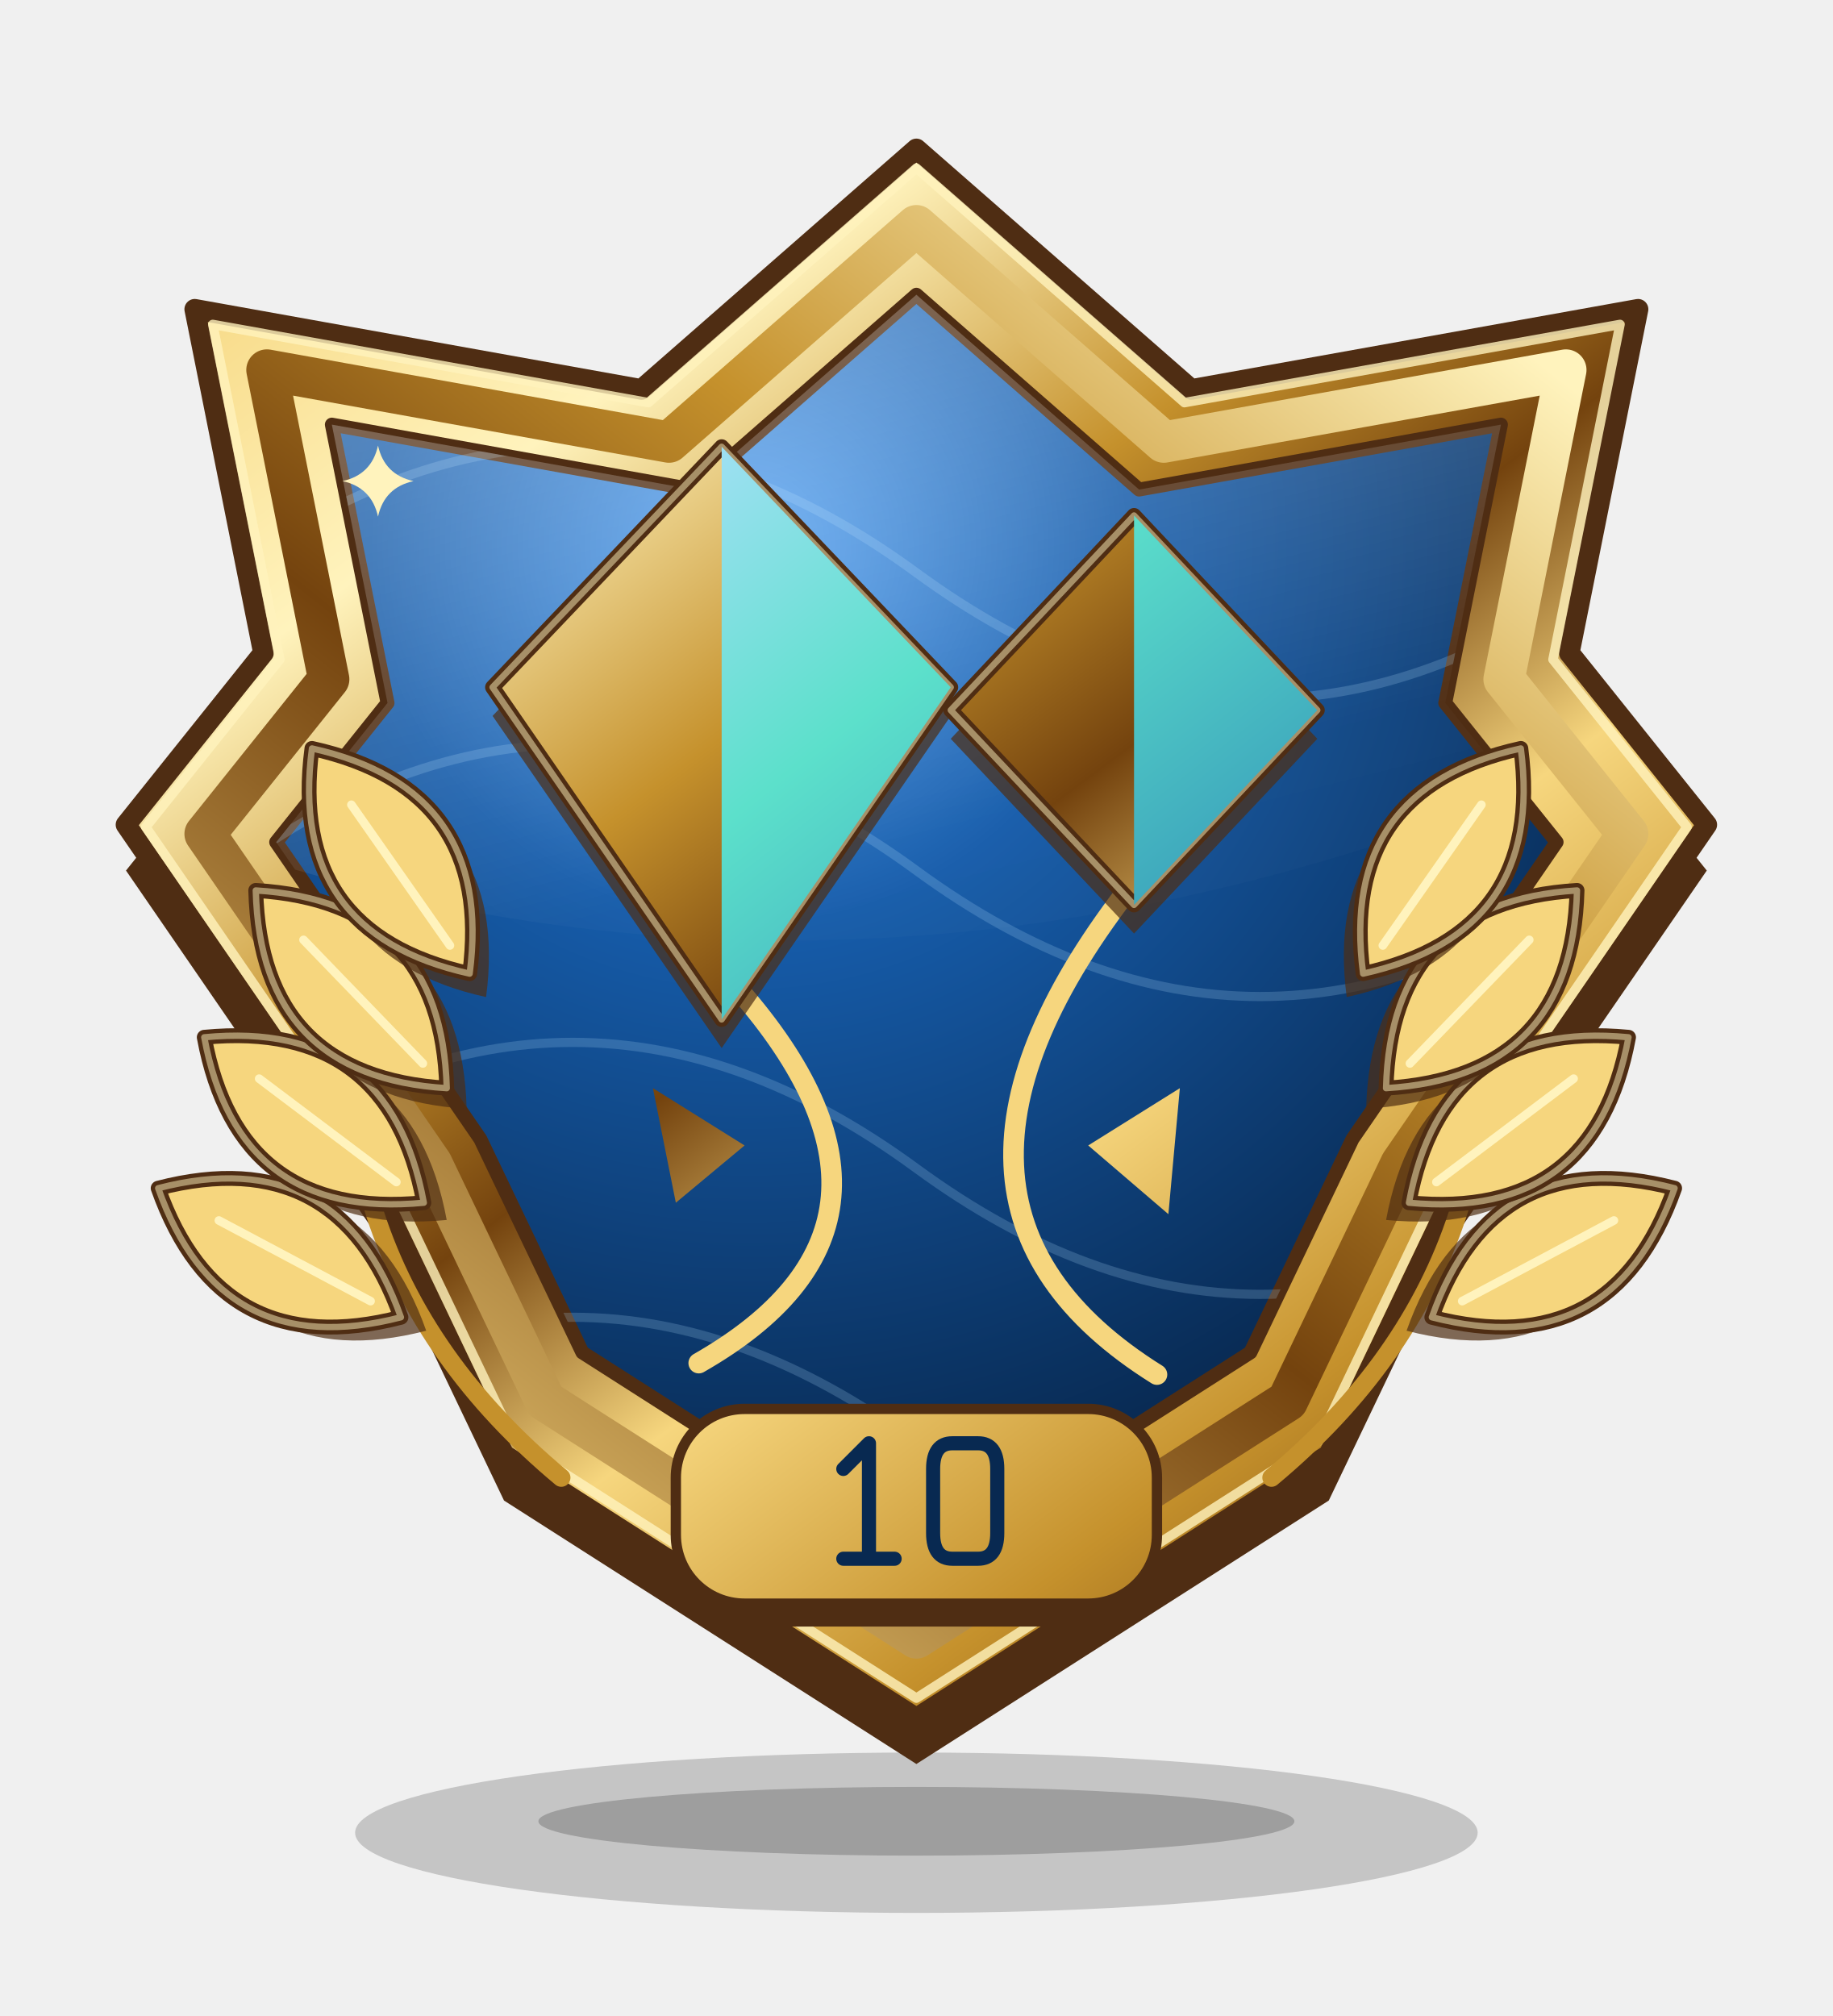
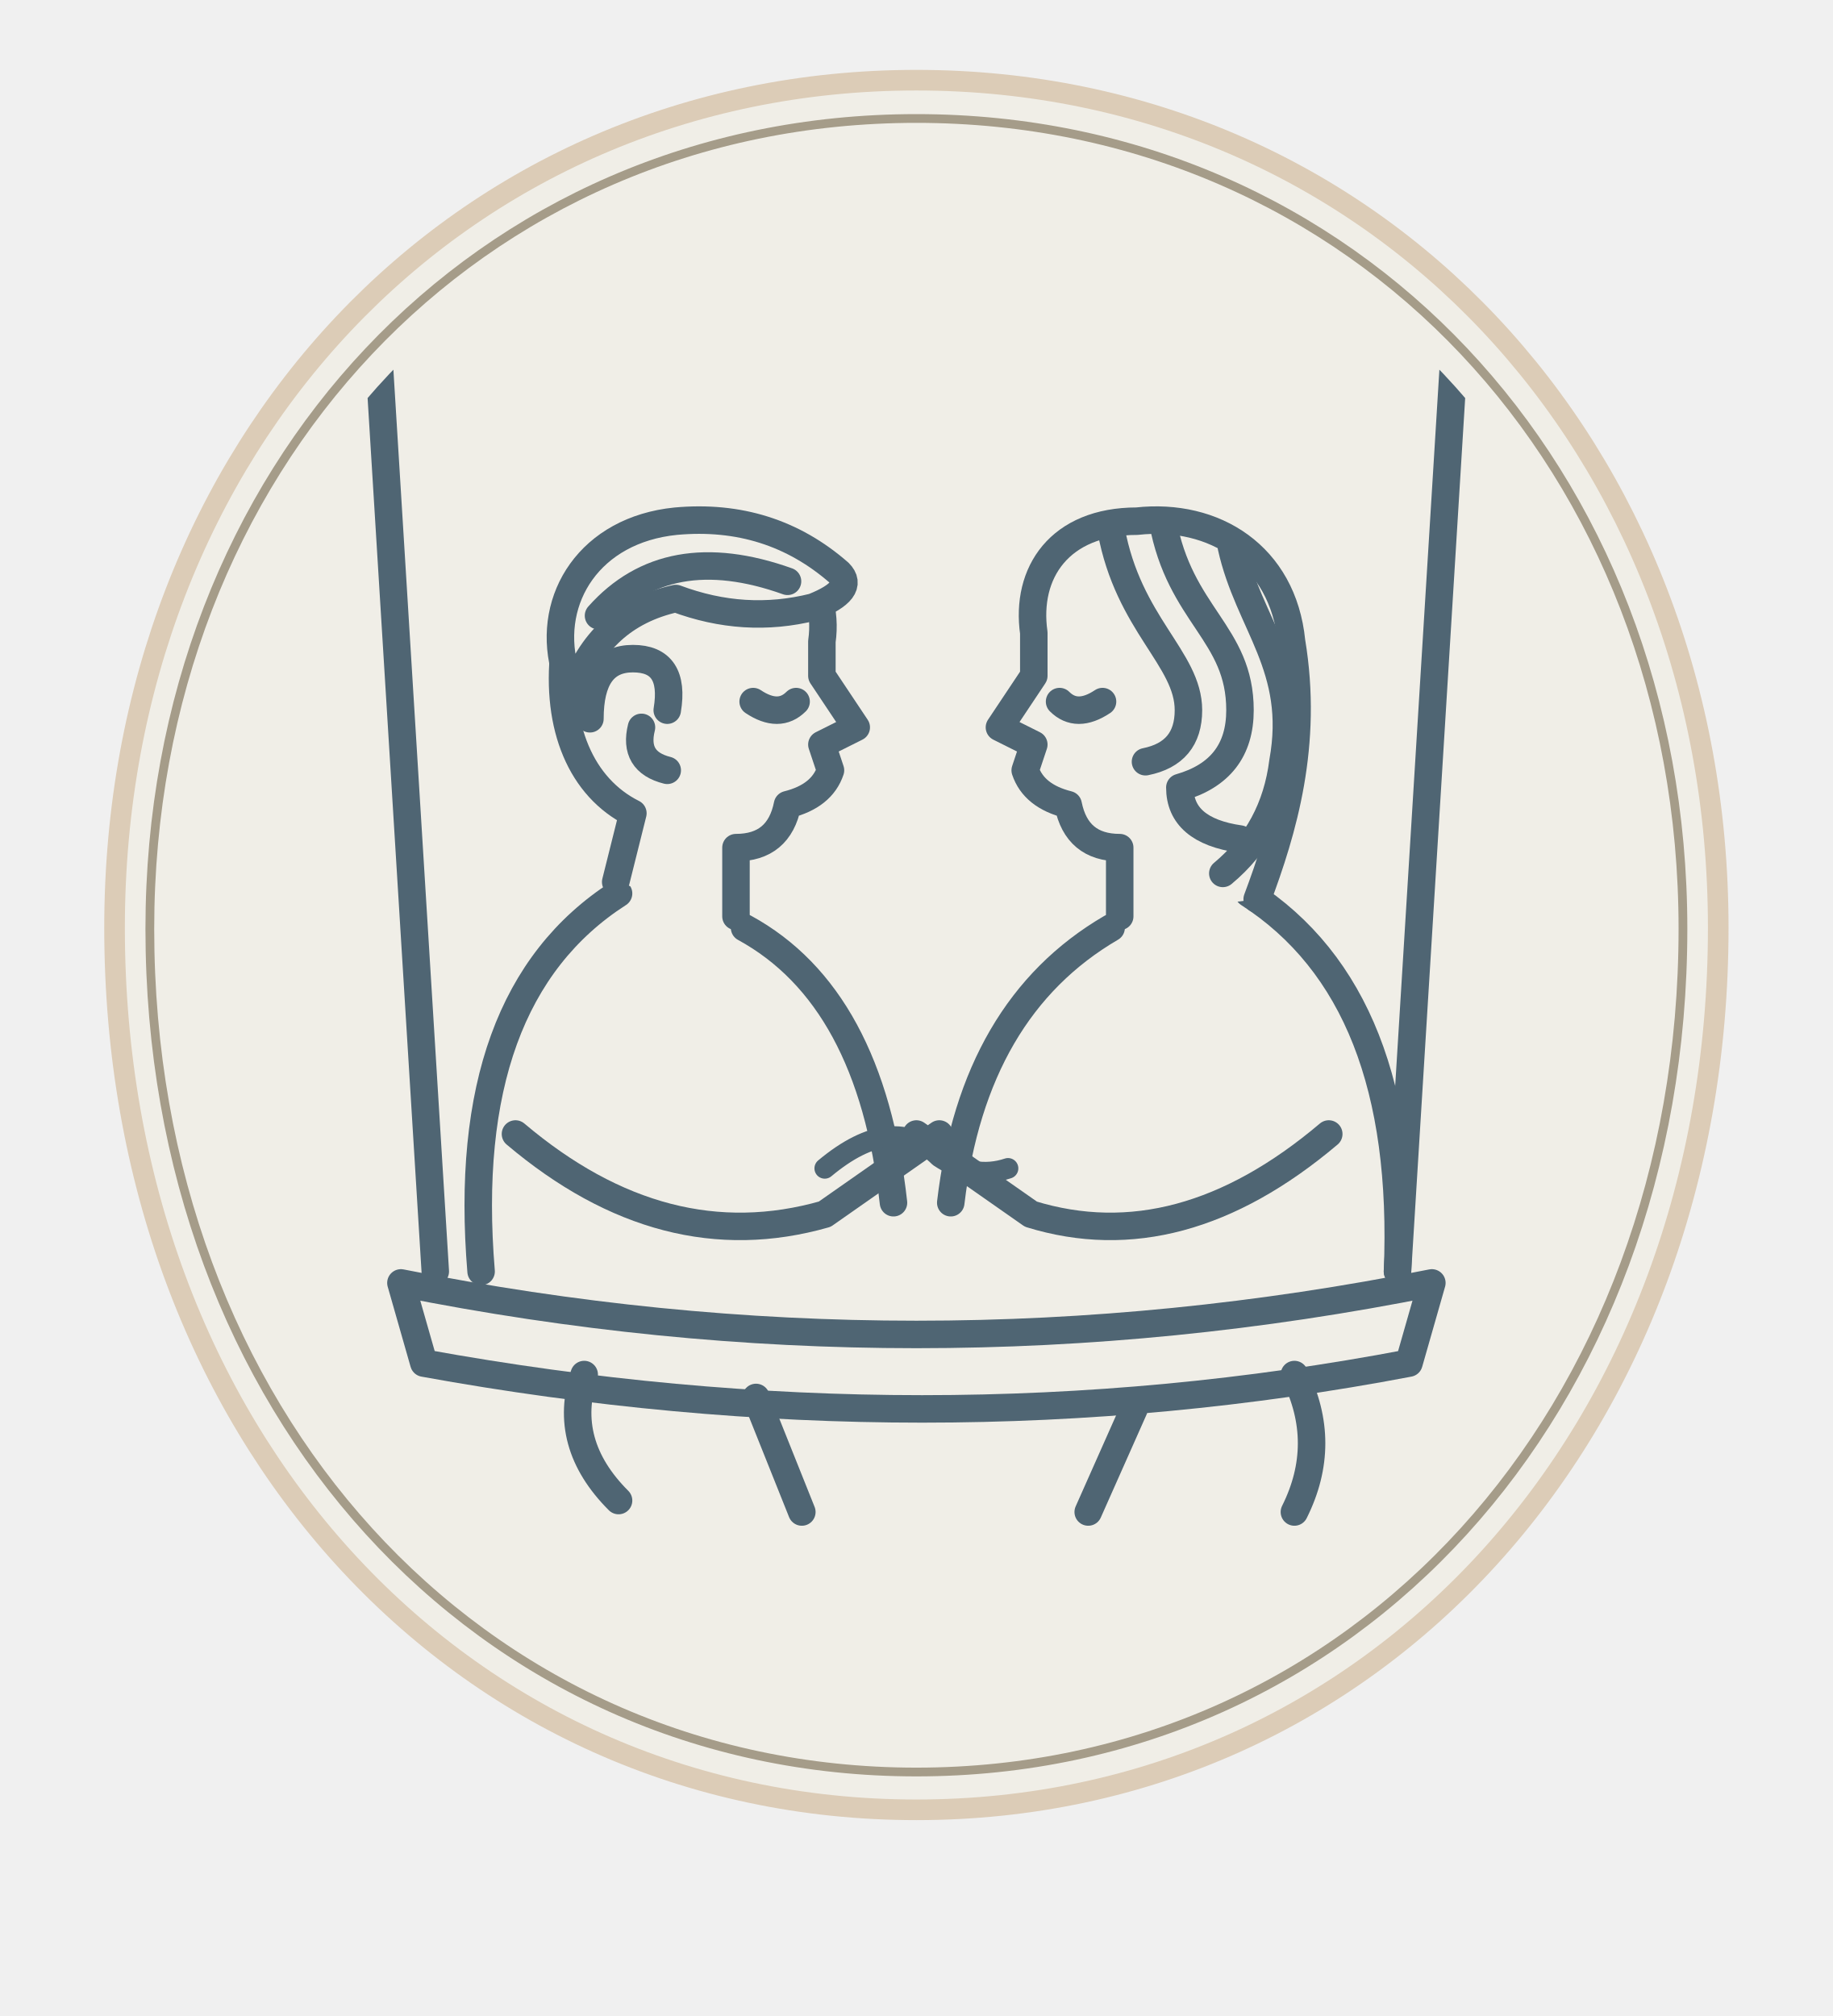
- <svg xmlns="http://www.w3.org/2000/svg" viewBox="0 0 160 176" aria-hidden="true" focusable="false" class="oa-badge-art" data-badge-art="ind-complicite-10" data-art-motif="flying-kites" data-locked="false">
+ <svg xmlns="http://www.w3.org/2000/svg" viewBox="0 0 160 176" aria-hidden="true" focusable="false" data-badge-art="ind-complicite-10" data-art-motif="a-swing-for-two">
  <defs>
-     <linearGradient id="oba-asset-ind-complicite-10-e-metal" x1="25" y1="15" x2="126" y2="150" gradientUnits="userSpaceOnUse">
-       <stop stop-color="#f6d67e" />
-       <stop offset=".19" stop-color="#fff3bd" />
-       <stop offset=".37" stop-color="#c5912c" />
-       <stop offset=".5" stop-color="#74430e" />
-       <stop offset=".64" stop-color="#f6d67e" />
-       <stop offset=".82" stop-color="#c5912c" />
-       <stop offset="1" stop-color="#74430e" />
-     </linearGradient>
-     <linearGradient id="oba-asset-ind-complicite-10-e-bevel" x1="25" y1="151" x2="130" y2="18" gradientUnits="userSpaceOnUse">
-       <stop stop-color="#f6d67e" />
-       <stop offset=".46" stop-color="#74430e" />
-       <stop offset=".7" stop-color="#c5912c" />
-       <stop offset="1" stop-color="#fff3bd" />
-     </linearGradient>
-     <radialGradient id="oba-asset-ind-complicite-10-e-enamel" cx="62" cy="40" r="105" gradientUnits="userSpaceOnUse">
-       <stop stop-color="#5aa5f3" />
-       <stop offset=".39" stop-color="#165caa" />
-       <stop offset="1" stop-color="#082951" />
-     </radialGradient>
-     <linearGradient id="oba-asset-ind-complicite-10-e-accent" x1="49" y1="39" x2="112" y2="119" gradientUnits="userSpaceOnUse">
-       <stop stop-color="#b4e0ff" />
-       <stop offset=".34" stop-color="#5ce0cb" />
-       <stop offset="1" stop-color="#165caa" />
-     </linearGradient>
-     <linearGradient id="oba-asset-ind-complicite-10-e-gloss" x1="60" y1="20" x2="83" y2="111" gradientUnits="userSpaceOnUse">
-       <stop stop-color="#ffffff" stop-opacity=".32" />
-       <stop offset=".6" stop-color="#ffffff" stop-opacity=".02" />
-       <stop offset="1" stop-color="#ffffff" stop-opacity="0" />
-     </linearGradient>
-     <clipPath id="oba-asset-ind-complicite-10-e-field">
-       <path d="M80 13L104 34L143 27L137 57L149 72L127 104L116 127L80 150L44 127L33 104L11 72L23 57L17 27L56 34Z" fill="#fff" transform="translate(80 80) scale(.81) translate(-80 -80)" />
+     <clipPath id="oba-asset-ind-complicite-10-e-scene">
+       <path d="M80 7 C120 7 150 39 150 81 C150 125 120 158 80 158 C40 158 10 125 10 81 C10 39 40 7 80 7Z" transform="translate(80 83) scale(.92) translate(-80 -83)" />
    </clipPath>
  </defs>
-   <ellipse cx="80" cy="160" rx="49" ry="7" fill="#000" opacity=".18" />
-   <ellipse cx="80" cy="159" rx="33" ry="3" fill="#000" opacity=".2" />
-   <path d="M80 13L104 34L143 27L137 57L149 72L127 104L116 127L80 150L44 127L33 104L11 72L23 57L17 27L56 34Z" fill="#4f2d13" transform="translate(0 4)" />
-   <path d="M80 13L104 34L143 27L137 57L149 72L127 104L116 127L80 150L44 127L33 104L11 72L23 57L17 27L56 34Z" fill="url(#oba-asset-ind-complicite-10-e-metal)" stroke="#4f2d13" stroke-width="1.8" stroke-linejoin="round" stroke-linecap="round" />
-   <path d="M80 13L104 34L143 27L137 57L149 72L127 104L116 127L80 150L44 127L33 104L11 72L23 57L17 27L56 34Z" fill="none" stroke="#fff3bd" stroke-width="0.85" stroke-linejoin="round" stroke-linecap="round" transform="translate(80 80) scale(.975) translate(-80 -80)" opacity=".8" />
-   <path d="M80 13L104 34L143 27L137 57L149 72L127 104L116 127L80 150L44 127L33 104L11 72L23 57L17 27L56 34Z" fill="none" stroke="url(#oba-asset-ind-complicite-10-e-bevel)" stroke-width="4" stroke-linejoin="round" stroke-linecap="round" transform="translate(80 80) scale(.9) translate(-80 -80)" />
-   <path d="M80 13L104 34L143 27L137 57L149 72L127 104L116 127L80 150L44 127L33 104L11 72L23 57L17 27L56 34Z" fill="url(#oba-asset-ind-complicite-10-e-enamel)" stroke="#4f2d13" stroke-width="1.5" stroke-linejoin="round" stroke-linecap="round" transform="translate(80 80) scale(.81) translate(-80 -80)" />
-   <g clip-path="url(#oba-asset-ind-complicite-10-e-field)">
-     <path d="M20 50Q50 28 80 50T140 50" fill="none" stroke="#b4e0ff" stroke-width="0.8" stroke-linejoin="round" stroke-linecap="round" opacity=".2" />
-     <path d="M20 76Q50 54 80 76T140 76" fill="none" stroke="#b4e0ff" stroke-width="0.8" stroke-linejoin="round" stroke-linecap="round" opacity=".2" />
-     <path d="M20 102Q50 80 80 102T140 102" fill="none" stroke="#b4e0ff" stroke-width="0.8" stroke-linejoin="round" stroke-linecap="round" opacity=".2" />
-     <path d="M20 126Q50 104 80 126T140 126" fill="none" stroke="#b4e0ff" stroke-width="0.8" stroke-linejoin="round" stroke-linecap="round" opacity=".2" />
-     <path d="M14 18H147V63Q78 96 14 72Z" fill="url(#oba-asset-ind-complicite-10-e-gloss)" />
-   </g>
-   <path d="M49 129Q25 109 32 77M111 129Q135 109 128 77" fill="none" stroke="#c5912c" stroke-width="1.6" stroke-linejoin="round" stroke-linecap="round" />
-   <g transform="translate(35 115) rotate(-62)">
-     <path d="M0 0Q-11-12 0-24Q11-12 0 0Z" fill="#4f2d13" transform="translate(0 2.5)" opacity=".7" />
-     <path d="M0 0Q-11-12 0-24Q11-12 0 0Z" fill="url(#oba-asset-ind-complicite-10-e-metal)" stroke="#4f2d13" stroke-width="1.3" stroke-linejoin="round" stroke-linecap="round" />
-     <path d="M0 0Q-11-12 0-24Q11-12 0 0Z" fill="none" stroke="#fff3bd" stroke-width="0.55" stroke-linejoin="round" stroke-linecap="round" opacity=".5" />
-     <path d="M0-3V-18" fill="none" stroke="#fff3bd" stroke-width="0.75" stroke-linejoin="round" stroke-linecap="round" />
-   </g>
-   <g transform="translate(125 115) rotate(62)">
-     <path d="M0 0Q-11-12 0-24Q11-12 0 0Z" fill="#4f2d13" transform="translate(0 2.5)" opacity=".7" />
-     <path d="M0 0Q-11-12 0-24Q11-12 0 0Z" fill="url(#oba-asset-ind-complicite-10-e-metal)" stroke="#4f2d13" stroke-width="1.3" stroke-linejoin="round" stroke-linecap="round" />
-     <path d="M0 0Q-11-12 0-24Q11-12 0 0Z" fill="none" stroke="#fff3bd" stroke-width="0.55" stroke-linejoin="round" stroke-linecap="round" opacity=".5" />
-     <path d="M0-3V-18" fill="none" stroke="#fff3bd" stroke-width="0.75" stroke-linejoin="round" stroke-linecap="round" />
-   </g>
-   <g transform="translate(37 105) rotate(-53)">
-     <path d="M0 0Q-11-12 0-24Q11-12 0 0Z" fill="#4f2d13" transform="translate(0 2.5)" opacity=".7" />
-     <path d="M0 0Q-11-12 0-24Q11-12 0 0Z" fill="url(#oba-asset-ind-complicite-10-e-metal)" stroke="#4f2d13" stroke-width="1.3" stroke-linejoin="round" stroke-linecap="round" />
-     <path d="M0 0Q-11-12 0-24Q11-12 0 0Z" fill="none" stroke="#fff3bd" stroke-width="0.55" stroke-linejoin="round" stroke-linecap="round" opacity=".5" />
-     <path d="M0-3V-18" fill="none" stroke="#fff3bd" stroke-width="0.75" stroke-linejoin="round" stroke-linecap="round" />
-   </g>
-   <g transform="translate(123 105) rotate(53)">
-     <path d="M0 0Q-11-12 0-24Q11-12 0 0Z" fill="#4f2d13" transform="translate(0 2.5)" opacity=".7" />
-     <path d="M0 0Q-11-12 0-24Q11-12 0 0Z" fill="url(#oba-asset-ind-complicite-10-e-metal)" stroke="#4f2d13" stroke-width="1.3" stroke-linejoin="round" stroke-linecap="round" />
-     <path d="M0 0Q-11-12 0-24Q11-12 0 0Z" fill="none" stroke="#fff3bd" stroke-width="0.55" stroke-linejoin="round" stroke-linecap="round" opacity=".5" />
-     <path d="M0-3V-18" fill="none" stroke="#fff3bd" stroke-width="0.75" stroke-linejoin="round" stroke-linecap="round" />
-   </g>
-   <g transform="translate(39 95) rotate(-44)">
-     <path d="M0 0Q-11-12 0-24Q11-12 0 0Z" fill="#4f2d13" transform="translate(0 2.5)" opacity=".7" />
-     <path d="M0 0Q-11-12 0-24Q11-12 0 0Z" fill="url(#oba-asset-ind-complicite-10-e-metal)" stroke="#4f2d13" stroke-width="1.3" stroke-linejoin="round" stroke-linecap="round" />
-     <path d="M0 0Q-11-12 0-24Q11-12 0 0Z" fill="none" stroke="#fff3bd" stroke-width="0.55" stroke-linejoin="round" stroke-linecap="round" opacity=".5" />
-     <path d="M0-3V-18" fill="none" stroke="#fff3bd" stroke-width="0.75" stroke-linejoin="round" stroke-linecap="round" />
-   </g>
-   <g transform="translate(121 95) rotate(44)">
-     <path d="M0 0Q-11-12 0-24Q11-12 0 0Z" fill="#4f2d13" transform="translate(0 2.5)" opacity=".7" />
-     <path d="M0 0Q-11-12 0-24Q11-12 0 0Z" fill="url(#oba-asset-ind-complicite-10-e-metal)" stroke="#4f2d13" stroke-width="1.3" stroke-linejoin="round" stroke-linecap="round" />
-     <path d="M0 0Q-11-12 0-24Q11-12 0 0Z" fill="none" stroke="#fff3bd" stroke-width="0.55" stroke-linejoin="round" stroke-linecap="round" opacity=".5" />
-     <path d="M0-3V-18" fill="none" stroke="#fff3bd" stroke-width="0.75" stroke-linejoin="round" stroke-linecap="round" />
-   </g>
-   <g transform="translate(41 85) rotate(-35)">
-     <path d="M0 0Q-11-12 0-24Q11-12 0 0Z" fill="#4f2d13" transform="translate(0 2.5)" opacity=".7" />
-     <path d="M0 0Q-11-12 0-24Q11-12 0 0Z" fill="url(#oba-asset-ind-complicite-10-e-metal)" stroke="#4f2d13" stroke-width="1.3" stroke-linejoin="round" stroke-linecap="round" />
-     <path d="M0 0Q-11-12 0-24Q11-12 0 0Z" fill="none" stroke="#fff3bd" stroke-width="0.55" stroke-linejoin="round" stroke-linecap="round" opacity=".5" />
-     <path d="M0-3V-18" fill="none" stroke="#fff3bd" stroke-width="0.75" stroke-linejoin="round" stroke-linecap="round" />
-   </g>
-   <g transform="translate(119 85) rotate(35)">
-     <path d="M0 0Q-11-12 0-24Q11-12 0 0Z" fill="#4f2d13" transform="translate(0 2.5)" opacity=".7" />
-     <path d="M0 0Q-11-12 0-24Q11-12 0 0Z" fill="url(#oba-asset-ind-complicite-10-e-metal)" stroke="#4f2d13" stroke-width="1.3" stroke-linejoin="round" stroke-linecap="round" />
-     <path d="M0 0Q-11-12 0-24Q11-12 0 0Z" fill="none" stroke="#fff3bd" stroke-width="0.55" stroke-linejoin="round" stroke-linecap="round" opacity=".5" />
-     <path d="M0-3V-18" fill="none" stroke="#fff3bd" stroke-width="0.75" stroke-linejoin="round" stroke-linecap="round" />
-   </g>
-   <path d="M65 87Q82 107 61 119M99 77Q77 105 101 120" fill="none" stroke="#f6d67e" stroke-width="1.8" stroke-linejoin="round" stroke-linecap="round" />
-   <path d="M63 39L83 60L63 89L43 60Z" fill="#4f2d13" transform="translate(0 2.5)" opacity=".7" />
-   <path d="M63 39L83 60L63 89L43 60Z" fill="url(#oba-asset-ind-complicite-10-e-metal)" stroke="#4f2d13" stroke-width="1.3" stroke-linejoin="round" stroke-linecap="round" />
-   <path d="M63 39L83 60L63 89L43 60Z" fill="none" stroke="#fff3bd" stroke-width="0.55" stroke-linejoin="round" stroke-linecap="round" opacity=".5" />
-   <path d="M63 39V89L83 60Z" fill="url(#oba-asset-ind-complicite-10-e-accent)" />
-   <path d="M99 45L115 62L99 79L83 62Z" fill="#4f2d13" transform="translate(0 2.5)" opacity=".7" />
-   <path d="M99 45L115 62L99 79L83 62Z" fill="url(#oba-asset-ind-complicite-10-e-metal)" stroke="#4f2d13" stroke-width="1.3" stroke-linejoin="round" stroke-linecap="round" />
-   <path d="M99 45L115 62L99 79L83 62Z" fill="none" stroke="#fff3bd" stroke-width="0.55" stroke-linejoin="round" stroke-linecap="round" opacity=".5" />
-   <path d="M99 45V79L115 62Z" fill="url(#oba-asset-ind-complicite-10-e-accent)" />
-   <path d="M65 100L57 95L59 105ZM95 100L103 95L102 106Z" fill="url(#oba-asset-ind-complicite-10-e-metal)" />
-   <rect x="59" y="125" width="42" height="17" rx="6" fill="#4f2d13" />
-   <rect x="59" y="123" width="42" height="17" rx="6" fill="url(#oba-asset-ind-complicite-10-e-metal)" stroke="#4f2d13" stroke-width="0.9" />
-   <g transform="translate(73.06 126) scale(0.56)">
-     <g transform="translate(0 0)">
-       <path d="M1 4L5 0V18M1 18H9" fill="none" stroke="#082951" stroke-width="2.2" stroke-linejoin="round" stroke-linecap="round" />
+   <path d="M80 7 C120 7 150 39 150 81 C150 125 120 158 80 158 C40 158 10 125 10 81 C10 39 40 7 80 7Z" fill="#F0EEE7" stroke="#DCCCB7" stroke-width="1.8" />
+   <path d="M80 7 C120 7 150 39 150 81 C150 125 120 158 80 158 C40 158 10 125 10 81 C10 39 40 7 80 7Z" transform="translate(80 83) scale(.956) translate(-80 -83)" fill="none" stroke="#A59C89" stroke-width=".8" />
+   <g clip-path="url(#oba-asset-ind-complicite-10-e-scene)" fill="none" stroke="#4F6573" stroke-width="2.4" stroke-linecap="round" stroke-linejoin="round">
+     <path d="M33 30 L38 111 M127 30 L122 111 M35 112 Q80 121 125 112 L123 119 Q81 127 37 119 Z" />
+     <path d="M42 111 Q40 87 54 78 M65 81 Q76 87 78 105 M122 111 Q123 87 109 78 M97 81 Q85 88 83 105" />
+     <path d="M45 99 Q58 110 72 106 L82 99 M116 99 Q103 110 90 106 L80 99" />
+     <path d="M72 102 Q78 97 82 101 Q85 103 88 102" stroke-width="1.8" />
+     <path d="M51 120 Q49 126 54 131 M66 122 L70 132 M99 123 L95 132 M113 120 Q116 126 113 132" />
+     <g transform="translate(62 62) rotate(0) scale(0.75 0.75)" stroke-width="3.2">
+       <path d="M-11 20 L-9 12 C-15 9-18 2-17-7 C-17-16-10-22 0-21 C9-21 14-15 13-8 L13-4 L17 2 L13 4 L14 7 Q13 10 9 11 Q8 16 3 16 L3 24" fill="#F0EEE7" />
+       <path d="M-17-5 C-19-13-14-21-4-22 Q7-23 15-16 Q17-14 12-12 Q4-10-4-13 Q-13-11-16-2" fill="#F0EEE7" />
+       <path d="M-13-11 Q-5-20 9-15 M-14 1 Q-14-6-9-6 Q-4-6-5 0 M-8 2 Q-9 6-5 7" />
+       <path d="M5-1 Q8 1 10-1" />
    </g>
-     <g transform="translate(15 0)">
-       <path d="M3 0H7Q10 0 10 4V14Q10 18 7 18H3Q0 18 0 14V4Q0 0 3 0Z" fill="none" stroke="#082951" stroke-width="2.2" stroke-linejoin="round" stroke-linecap="round" />
+     <g transform="translate(100 62) rotate(0) scale(-0.75 0.75)" stroke-width="3.2">
+       <path d="M-13 22 C-16 14-19 4-17-8 C-16-18-8-23 1-22 C10-22 14-16 13-9 L13-4 L17 2 L13 4 L14 7 Q13 10 9 11 Q8 16 3 16 L3 24" fill="#F0EEE7" />
+       <path d="M-2-22 C-4-11-11-9-11 0 Q-11 7-4 9 Q-4 14-11 15 M4-21 C2-10-5-6-5 0 Q-5 5 0 6 M-10-19 C-12-10-18-5-16 6 Q-15 14-9 19" />
+       <path d="M5-1 Q8 1 10-1" />
    </g>
  </g>
-   <path d="M33 38.9Q33.558 41.442 36.1 42Q33.558 42.558 33 45.1Q32.442 42.558 29.9 42Q32.442 41.442 33 38.9Z" fill="#fff3bd" />
</svg>
